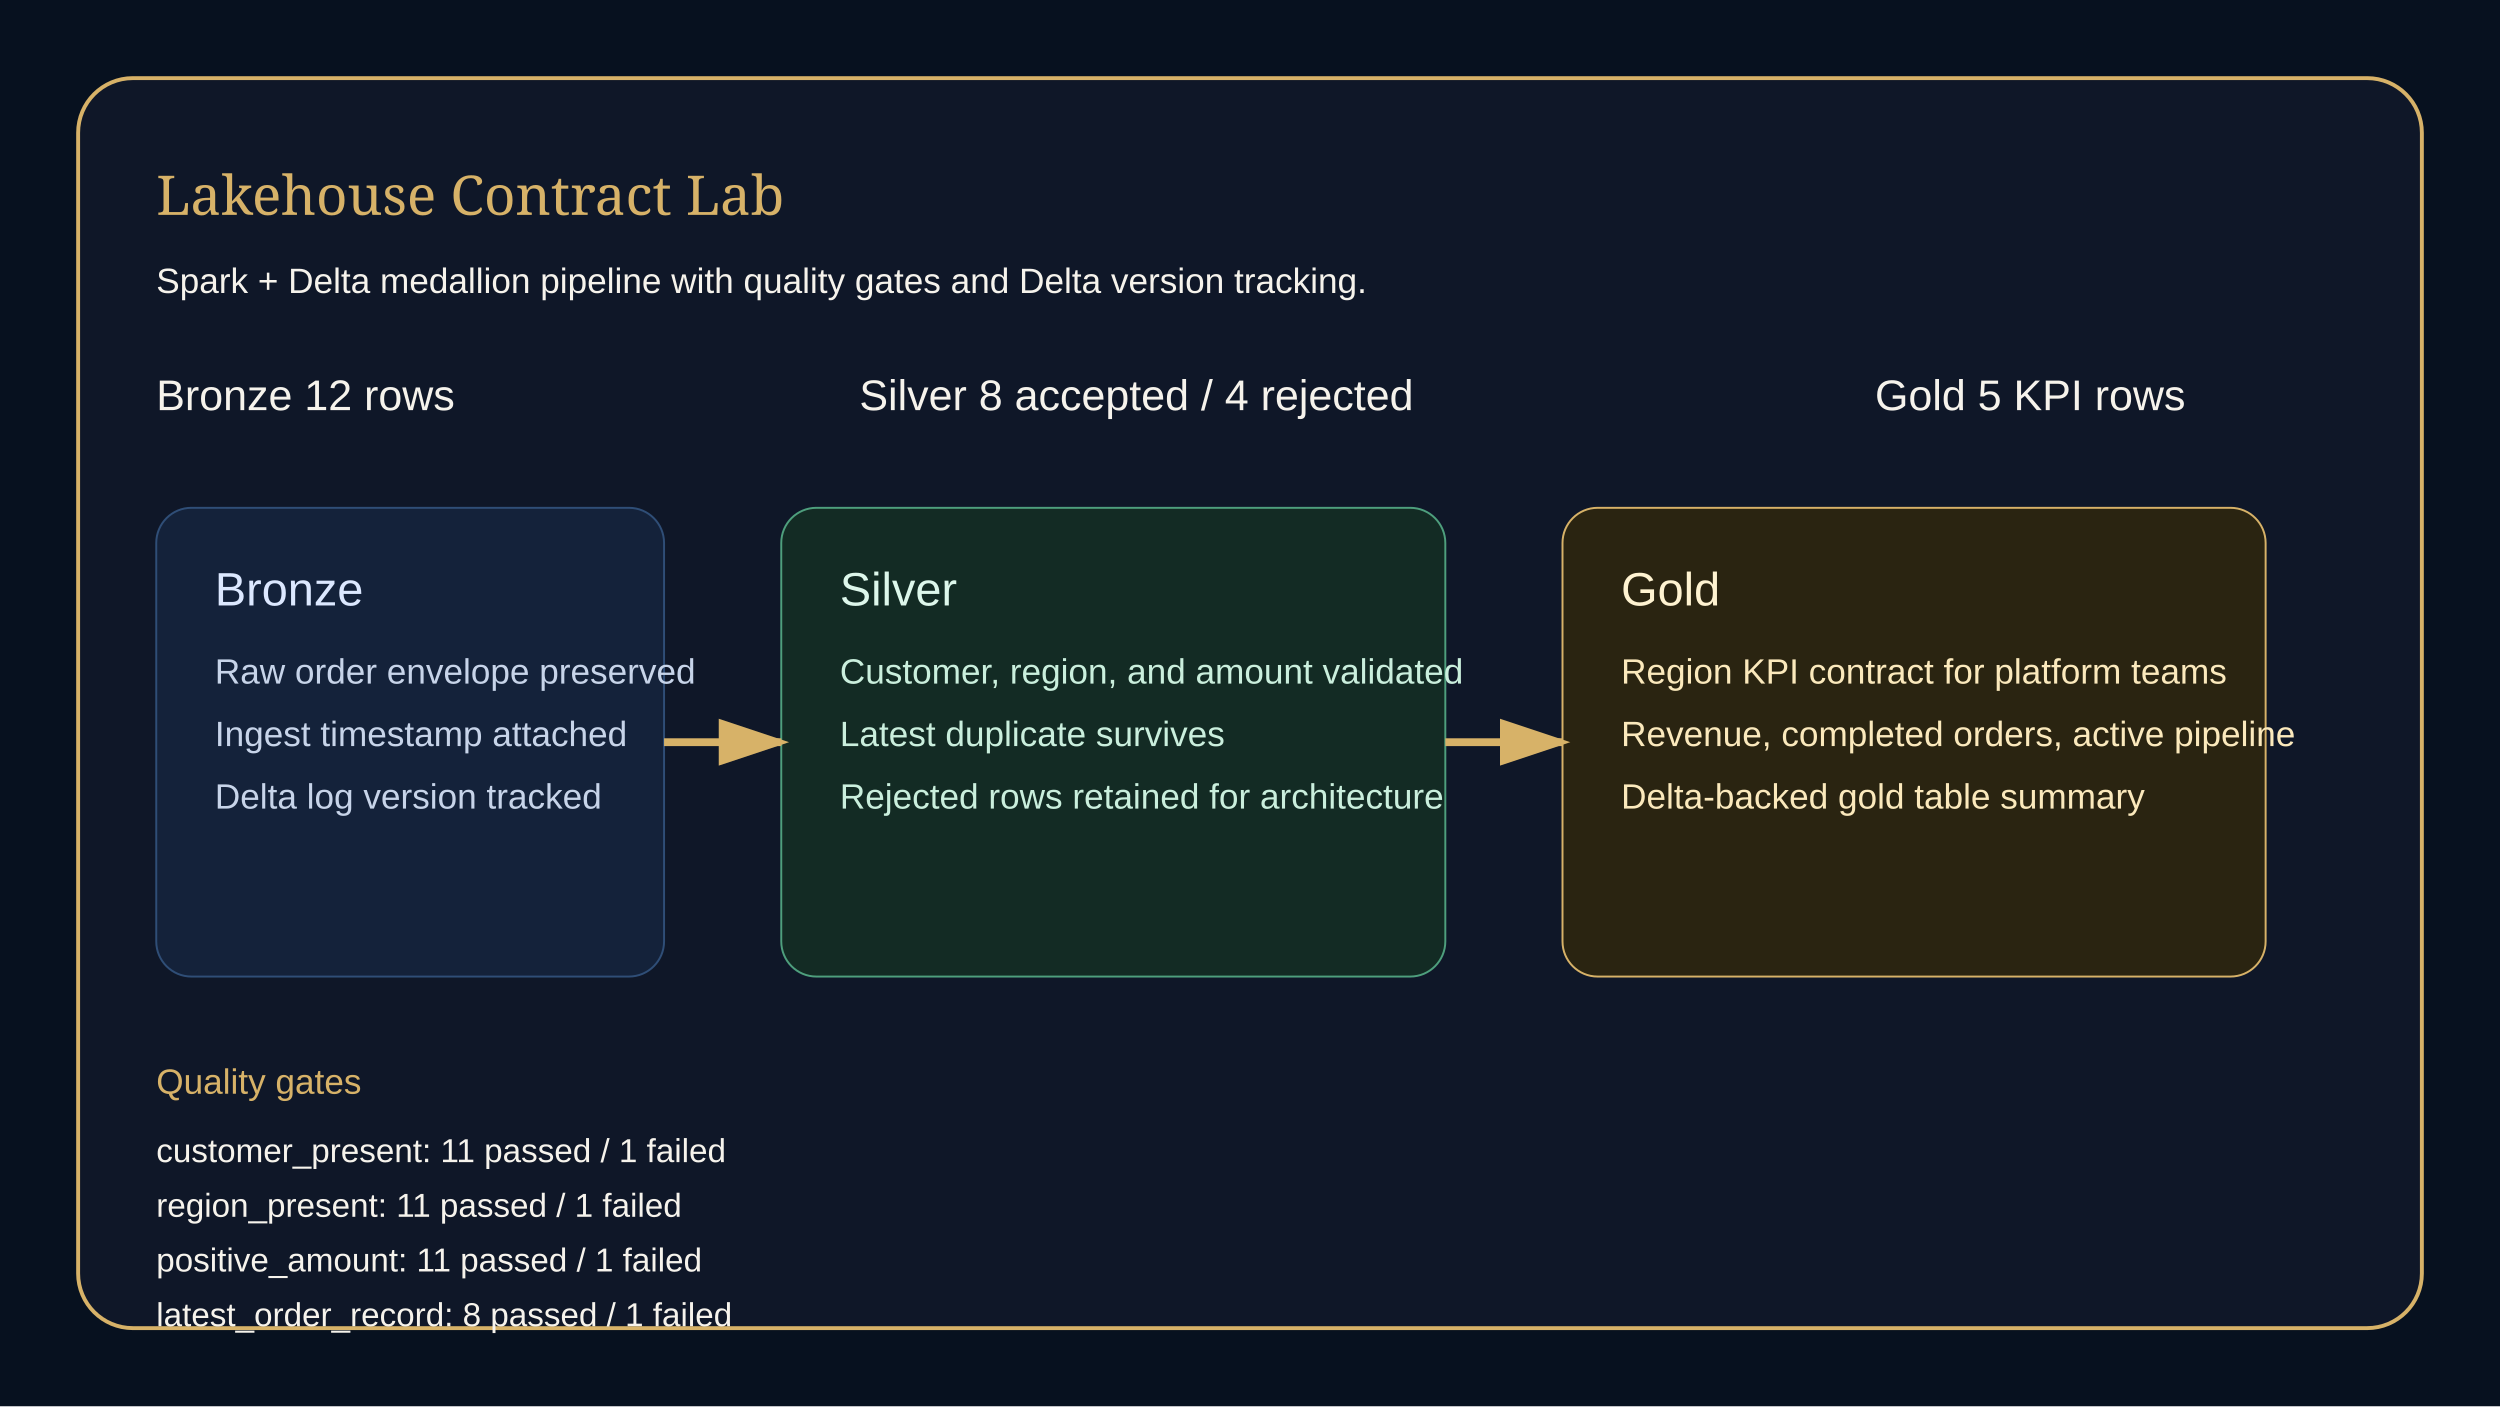
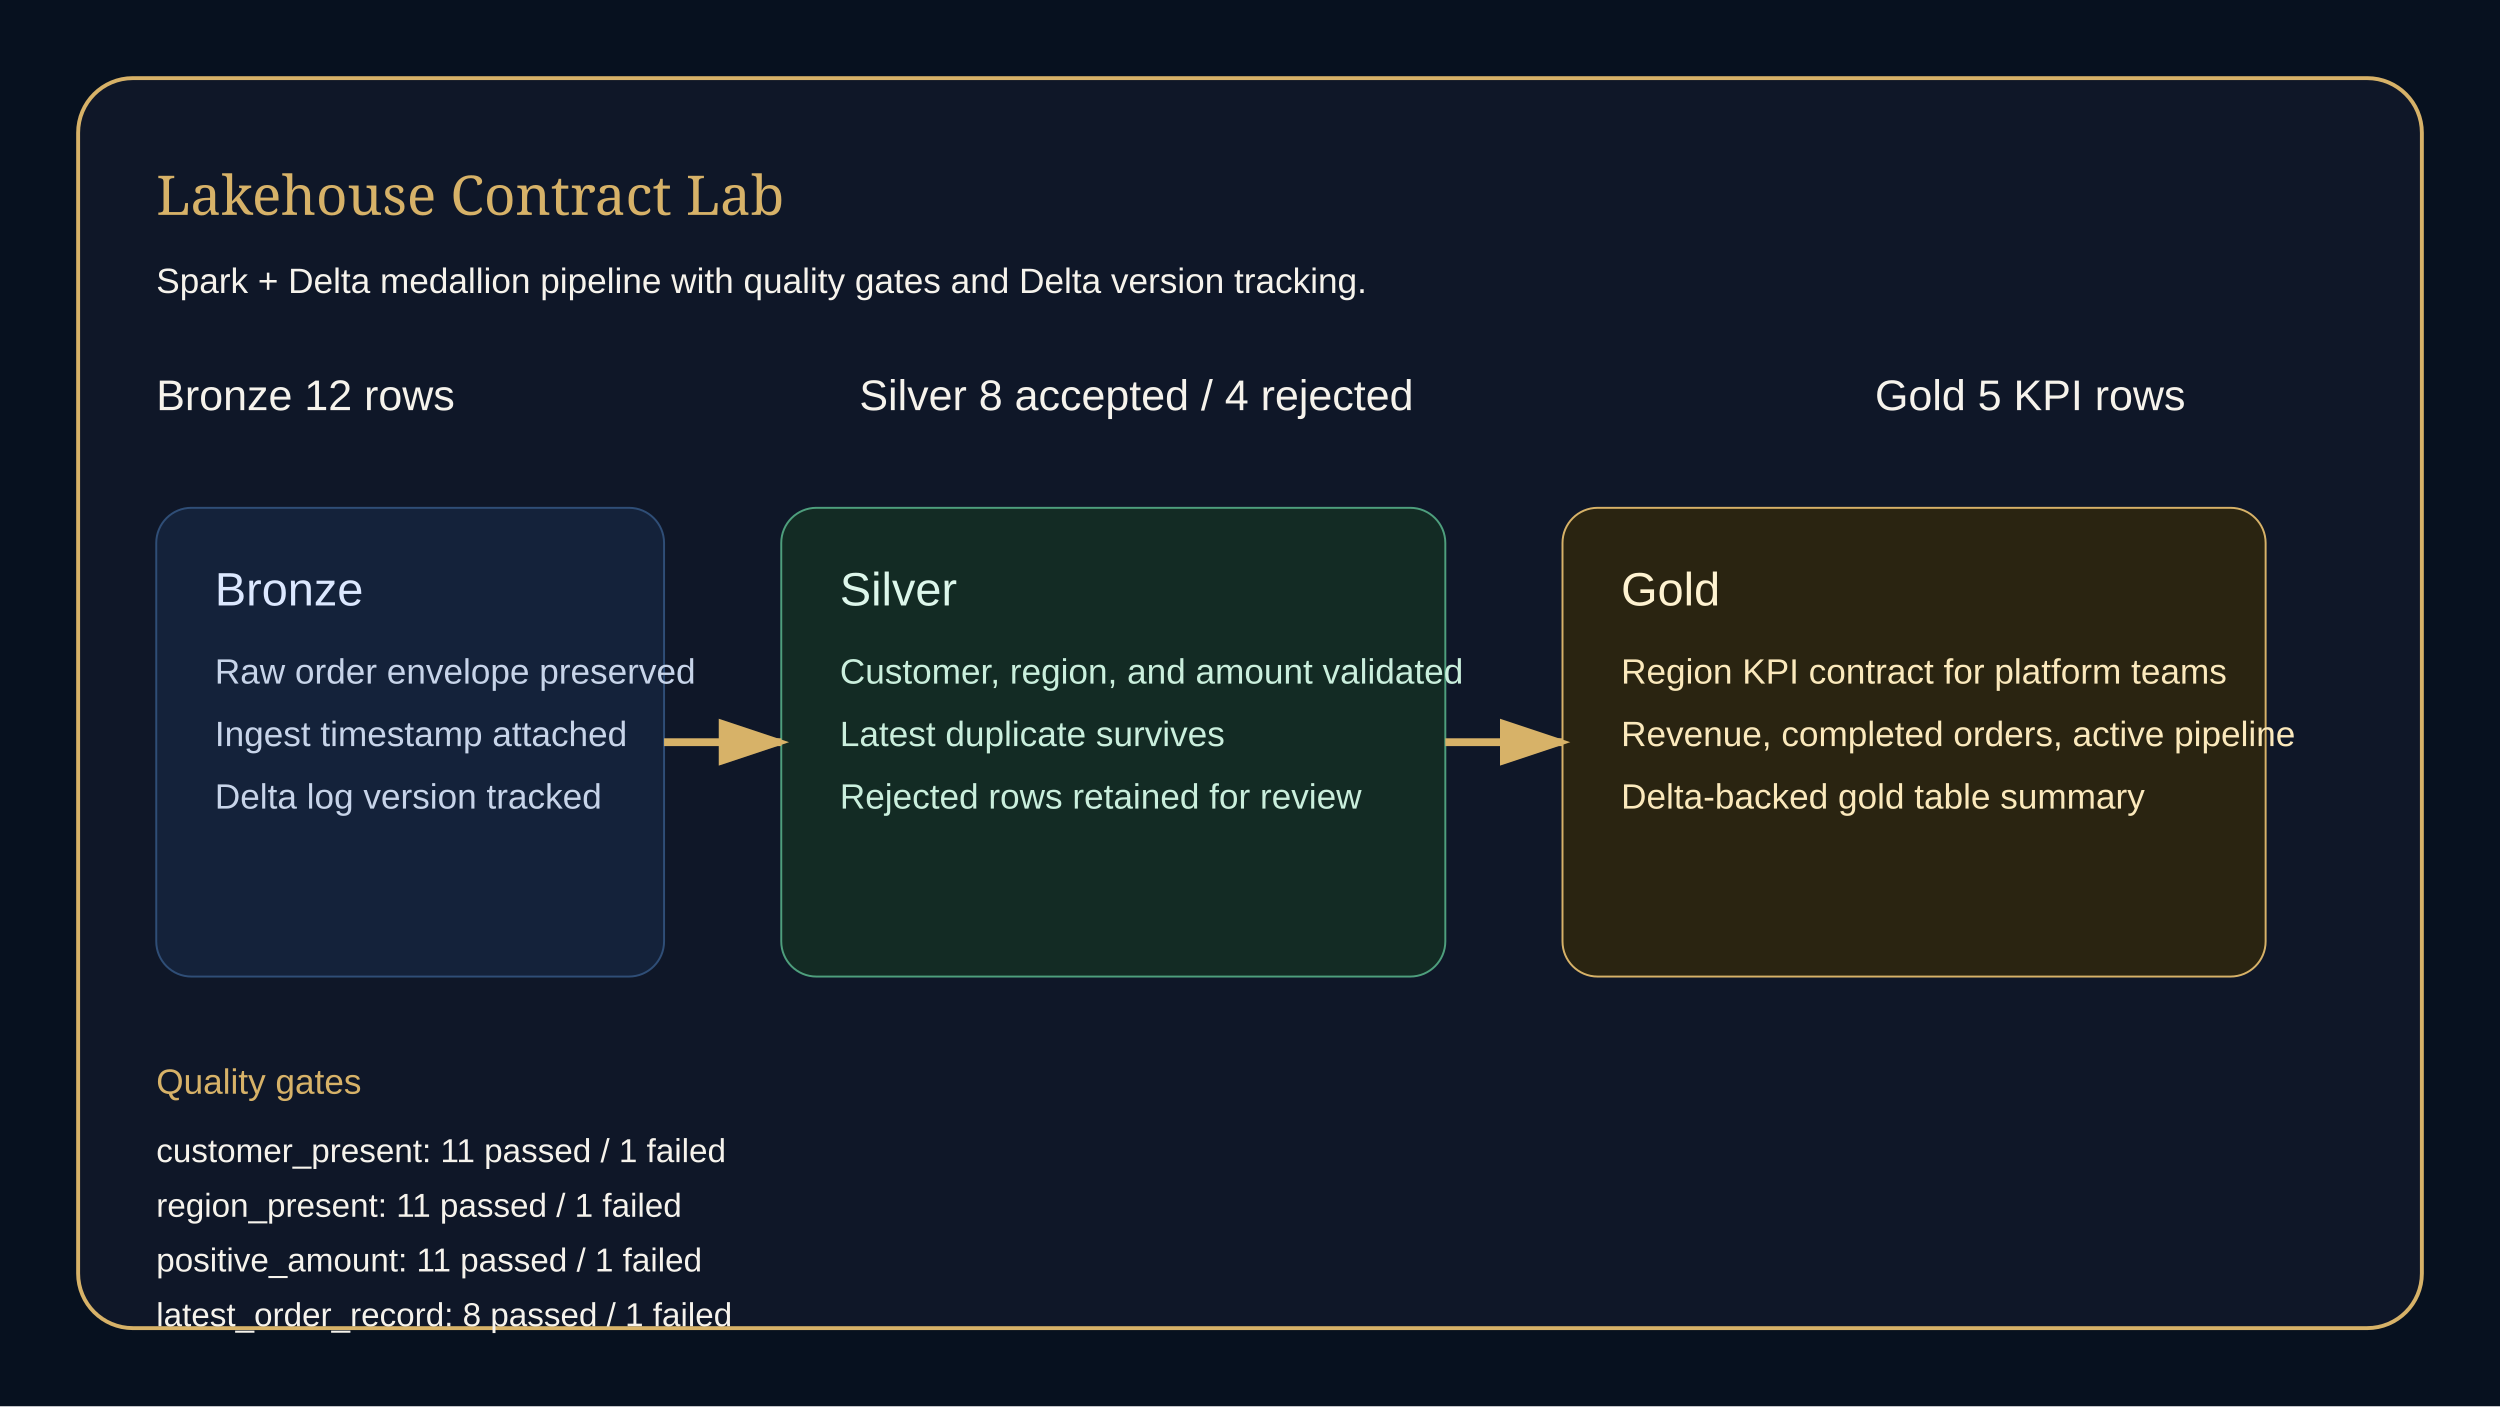
<svg xmlns="http://www.w3.org/2000/svg" width="1280" height="720" viewBox="0 0 1280 720">
  <rect width="1280" height="720" fill="#07111f" />
  <rect x="40" y="40" width="1200" height="640" rx="28" fill="#0f1728" stroke="#d7b268" stroke-width="2" />
  <text x="80" y="110" fill="#d7b268" font-family="Georgia,serif" font-size="28">Lakehouse Contract Lab</text>
  <text x="80" y="150" fill="#f6f3ec" font-family="Arial,sans-serif" font-size="18">Spark + Delta medallion pipeline with quality gates and Delta version tracking.</text>
  <text x="80" y="210" fill="#f6f3ec" font-family="Arial,sans-serif" font-size="22">Bronze 12 rows</text>
  <text x="440" y="210" fill="#f6f3ec" font-family="Arial,sans-serif" font-size="22">Silver 8 accepted / 4 rejected</text>
  <text x="960" y="210" fill="#f6f3ec" font-family="Arial,sans-serif" font-size="22">Gold 5 KPI rows</text>
  <rect x="80" y="260" width="260" height="240" rx="18" fill="#14223a" stroke="#2f4e77" />
  <rect x="400" y="260" width="340" height="240" rx="18" fill="#132b24" stroke="#4e9f7d" />
  <rect x="800" y="260" width="360" height="240" rx="18" fill="#2a2411" stroke="#d7b268" />
  <text x="110" y="310" fill="#dce8ff" font-family="Arial,sans-serif" font-size="24">Bronze</text>
  <text x="430" y="310" fill="#ddf7eb" font-family="Arial,sans-serif" font-size="24">Silver</text>
  <text x="830" y="310" fill="#fff3d1" font-family="Arial,sans-serif" font-size="24">Gold</text>
  <text x="110" y="350" fill="#c7d4e9" font-family="Arial,sans-serif" font-size="18">Raw order envelope preserved</text>
  <text x="110" y="382" fill="#c7d4e9" font-family="Arial,sans-serif" font-size="18">Ingest timestamp attached</text>
  <text x="110" y="414" fill="#c7d4e9" font-family="Arial,sans-serif" font-size="18">Delta log version tracked</text>
  <text x="430" y="350" fill="#caefdd" font-family="Arial,sans-serif" font-size="18">Customer, region, and amount validated</text>
  <text x="430" y="382" fill="#caefdd" font-family="Arial,sans-serif" font-size="18">Latest duplicate survives</text>
-   <text x="430" y="414" fill="#caefdd" font-family="Arial,sans-serif" font-size="18">Rejected rows retained for architecture</text>
+   <text x="430" y="414" fill="#caefdd" font-family="Arial,sans-serif" font-size="18">Rejected rows retained for review</text>
  <text x="830" y="350" fill="#fbe9bc" font-family="Arial,sans-serif" font-size="18">Region KPI contract for platform teams</text>
  <text x="830" y="382" fill="#fbe9bc" font-family="Arial,sans-serif" font-size="18">Revenue, completed orders, active pipeline</text>
  <text x="830" y="414" fill="#fbe9bc" font-family="Arial,sans-serif" font-size="18">Delta-backed gold table summary</text>
  <path d="M340 380 L400 380" stroke="#d7b268" stroke-width="4" marker-end="url(#arrow)" />
  <path d="M740 380 L800 380" stroke="#d7b268" stroke-width="4" marker-end="url(#arrow)" />
  <defs>
    <marker id="arrow" markerWidth="10" markerHeight="10" refX="8" refY="3" orient="auto">
      <path d="M0,0 L0,6 L9,3 z" fill="#d7b268" />
    </marker>
  </defs>
  <text x="80" y="560" fill="#d7b268" font-family="Arial,sans-serif" font-size="18">Quality gates</text>
  <text x="80" y="595" fill="#f6f3ec" font-family="Arial,sans-serif" font-size="17">customer_present: 11 passed / 1 failed</text>
  <text x="80" y="623" fill="#f6f3ec" font-family="Arial,sans-serif" font-size="17">region_present: 11 passed / 1 failed</text>
  <text x="80" y="651" fill="#f6f3ec" font-family="Arial,sans-serif" font-size="17">positive_amount: 11 passed / 1 failed</text>
  <text x="80" y="679" fill="#f6f3ec" font-family="Arial,sans-serif" font-size="17">latest_order_record: 8 passed / 1 failed</text>
</svg>
